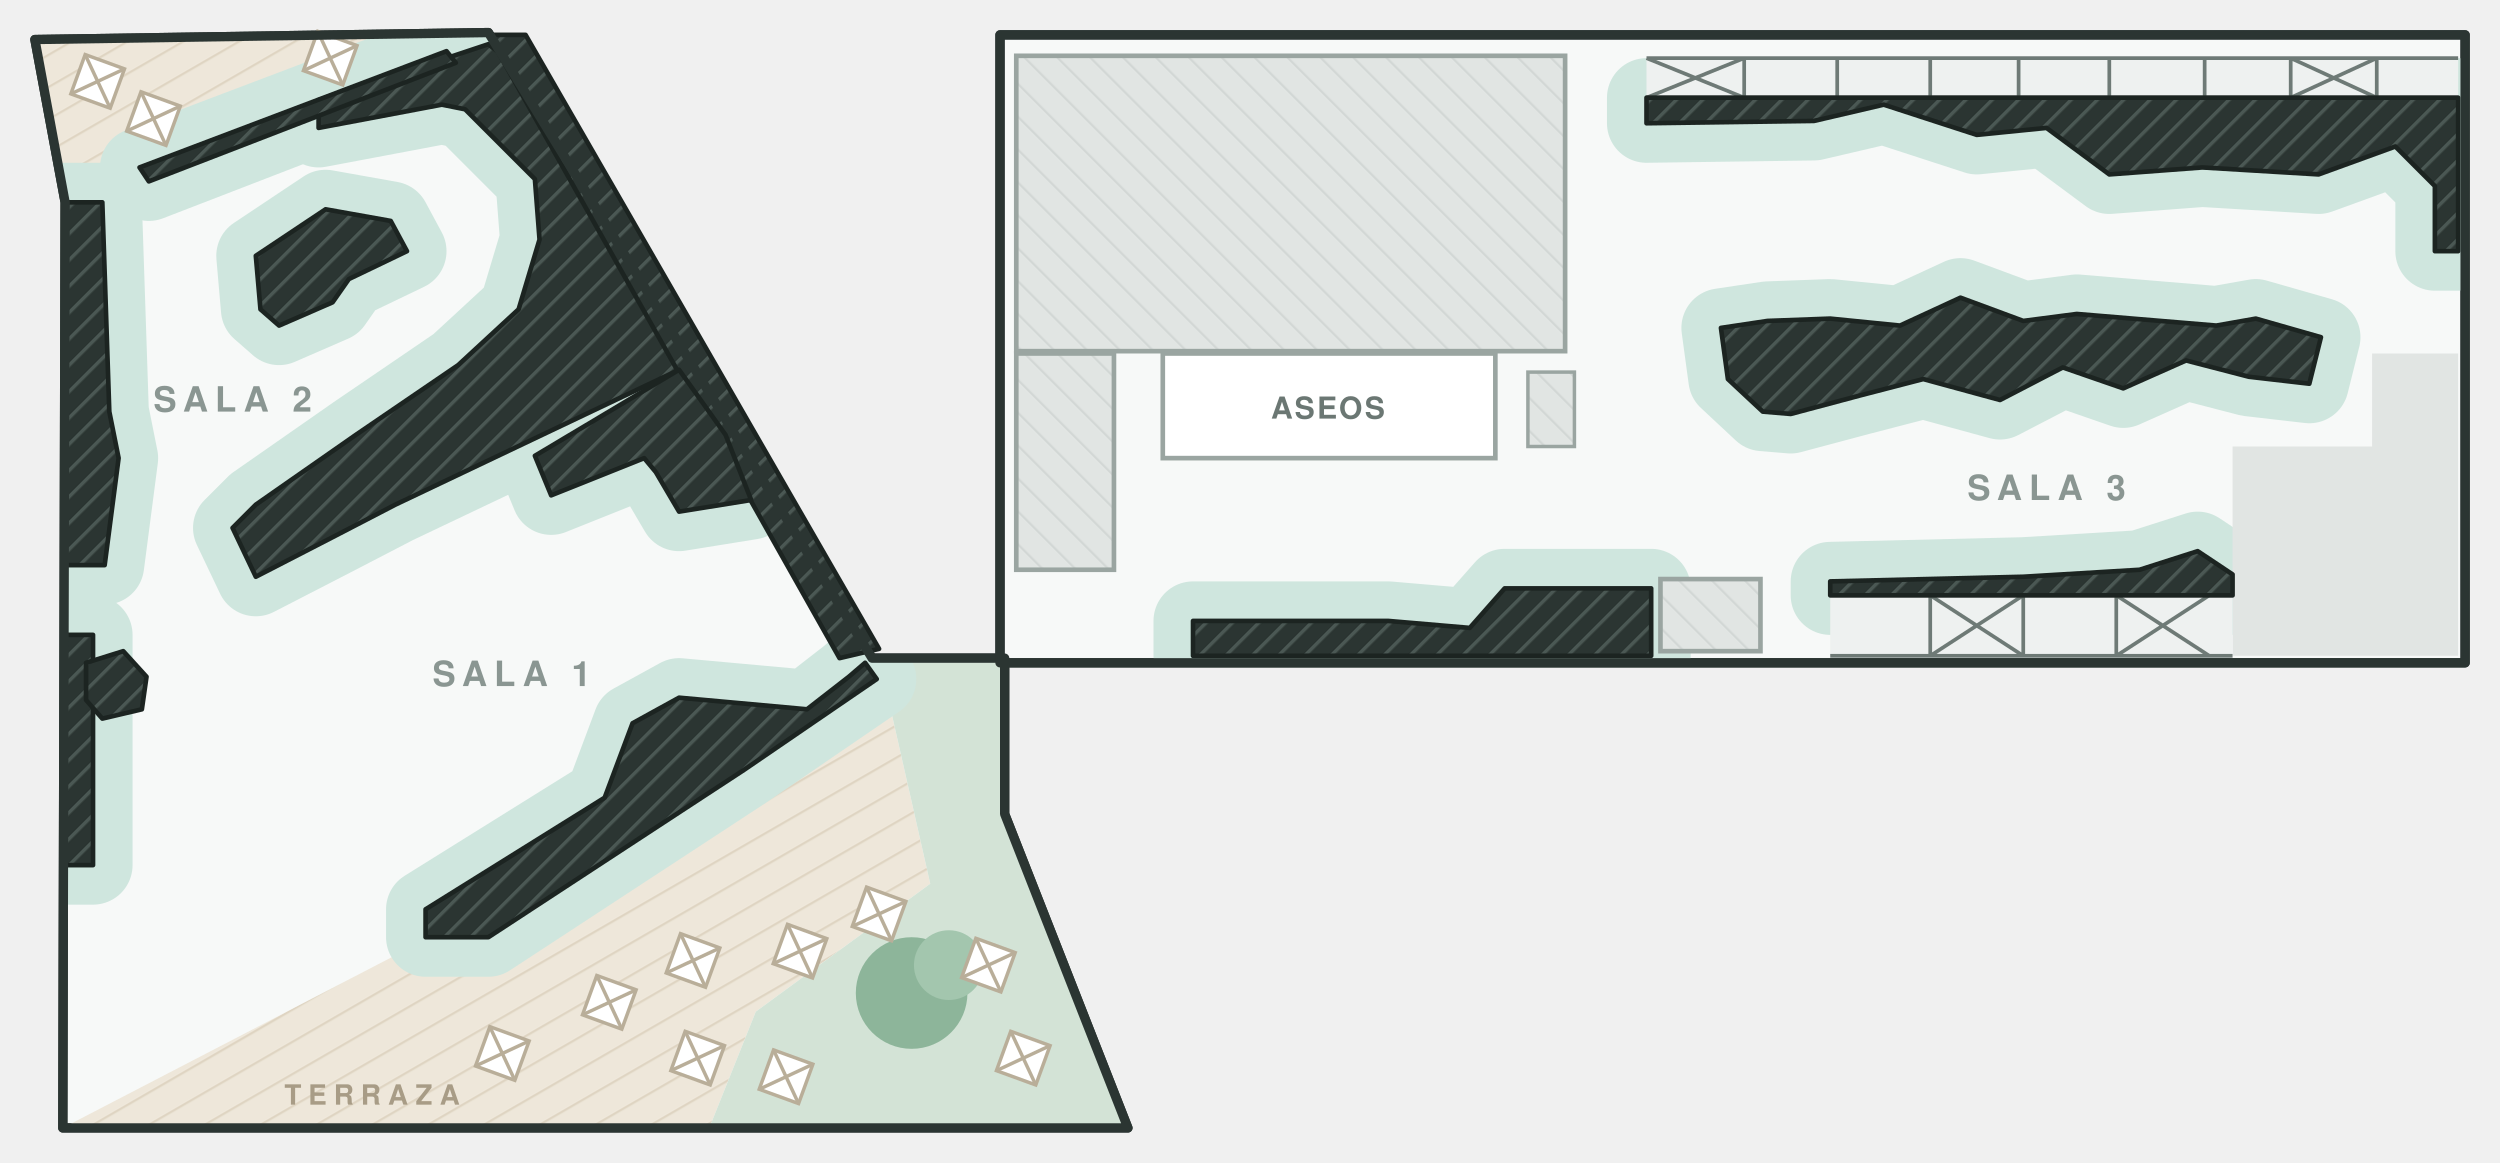
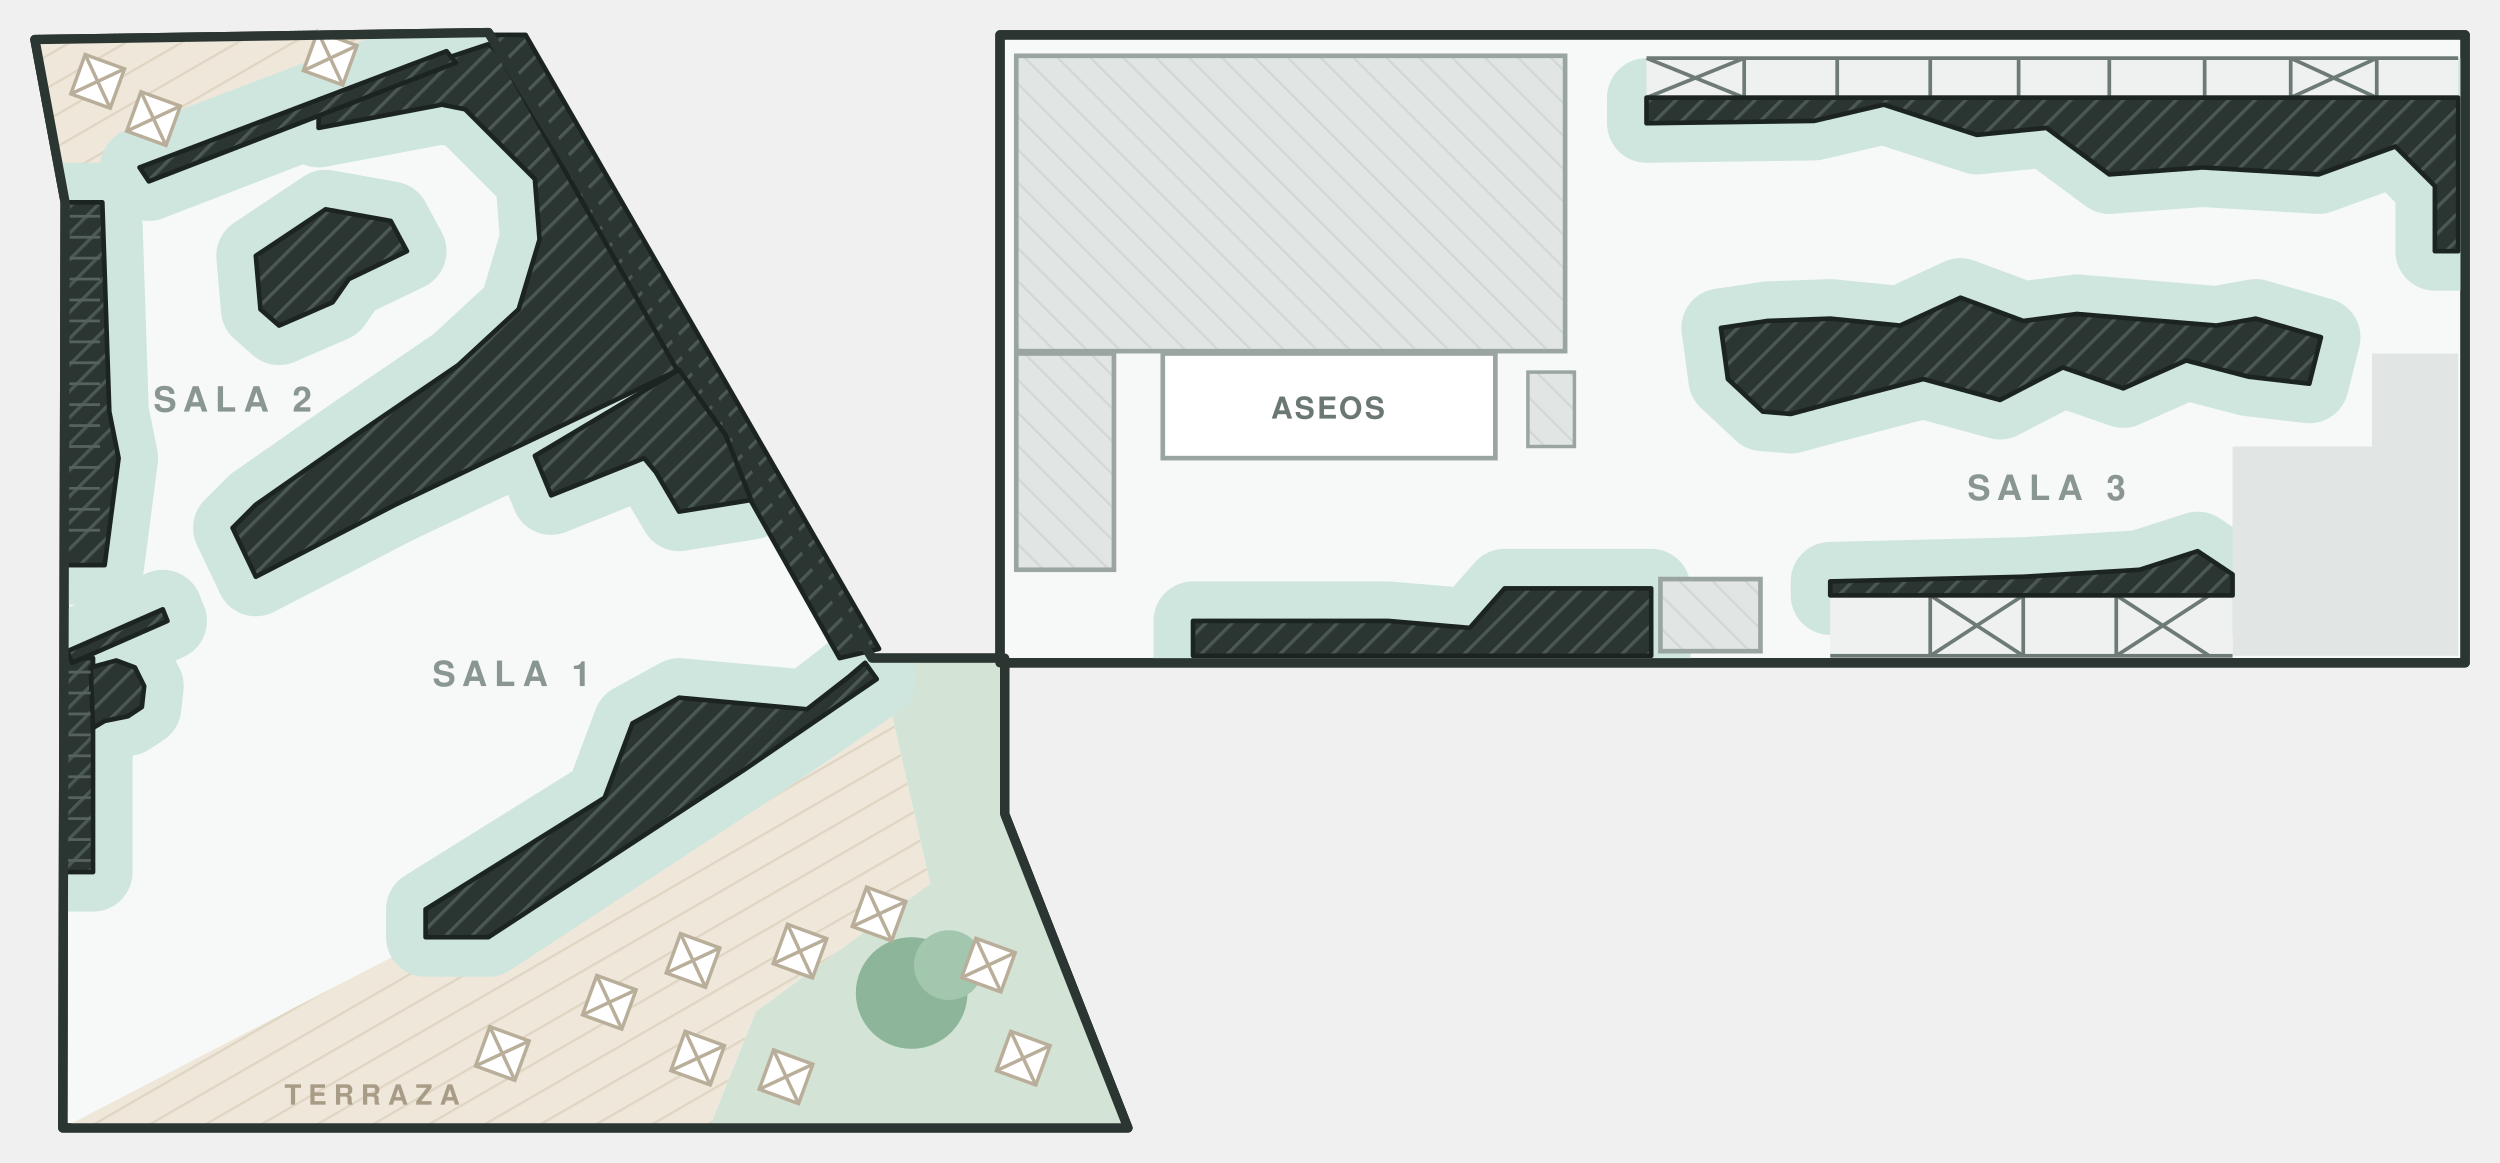
<svg xmlns="http://www.w3.org/2000/svg" viewBox="80 85 1075 500" width="2150" height="1000">
  <defs>
    <pattern id="hatch" width="8" height="8" patternUnits="userSpaceOnUse" patternTransform="rotate(45)">
      <rect width="8" height="8" fill="#2B3532" />
      <line x1="0" y1="0" x2="0" y2="8" stroke="#4A5753" stroke-width="3" />
    </pattern>
    <pattern id="rooms" width="10" height="10" patternUnits="userSpaceOnUse" patternTransform="rotate(-45)">
      <rect width="10" height="10" fill="#E1E5E3" />
      <line x1="0" y1="0" x2="0" y2="10" stroke="#D3D8D6" stroke-width="2" />
    </pattern>
    <pattern id="deck" width="12" height="12" patternUnits="userSpaceOnUse" patternTransform="rotate(-30)">
      <rect width="12" height="12" fill="#EEE7DA" />
      <line x1="0" y1="0" x2="12" y2="0" stroke="#E0D6C4" stroke-width="2" />
    </pattern>
    <clipPath id="inside">
      <polygon points="95,102 290,99 455,368 512,368 512,435 565,570 107,570 108,172" />
      <polygon points="510,100 1140,100 1140,370 510,370" />
    </clipPath>
  </defs>
  <g stroke="#2B3532" stroke-width="4" stroke-linejoin="round">
    <polygon points="95,102 290,99 455,368 512,368 512,435 565,570 107,570 108,172" fill="#F7F9F8" />
    <polygon points="510,100 1140,100 1140,370 510,370" fill="#F7F9F8" />
  </g>
  <polygon points="95,102 290,99 272,110 142,160 108,172" fill="url(#deck)" />
  <polygon points="107,570 265,488 452,372 458,368 480,465 405,520 385,570" fill="url(#deck)" />
  <polygon points="458,368 512,368 512,435 565,570 385,570 405,520 480,465" fill="#D3E3D6" />
  <circle cx="472" cy="512" r="24" fill="#8DB59A" />
  <circle cx="488" cy="500" r="15" fill="#A3C6AE" />
  <g clip-path="url(#inside)" fill="#CFE6DE" stroke="#CFE6DE" stroke-width="34" stroke-linejoin="round">
+     <polygon points="119,372 130,369 138,372 142,380 141,389 135,393 125,395 120,398" />
+     <polygon points="109,365 150,347 152,352 111,370" />
    <polygon points="217,128 272,110 290,104 300,112 328,160 365,218 372,244 250,302 223,316 190,333 180,312 190,302 233,272 277,242 303,218 312,188 310,162 280,132 270,130 217,140" />
    <polygon points="190,195 220,175 248,180 255,193 230,205 223,215 200,225 192,218" />
    <polygon points="310,281 372,244 392,272 403,300 372,305 362,288 357,282 317,298" />
    <polygon points="263,476 340,428 352,396 372,385 427,390 445,376 452,370 457,377 400,416 290,488 263,488" />
    <polygon points="108,172 124,172 127,262 131,282 125,328 108,328" />
-     <polygon points="108,358 120,358 120,457 108,457" />
+     <polygon points="108,368 120,368 120,460 108,460" />
    <polygon points="788,127 1137,127 1137,193 1127,193 1127,165 1110,148 1077,160 1027,157 987,160 960,140 930,143 890,130 860,137 788,138" />
    <polygon points="820,226 840,223 867,222 897,225 923,213 950,223 973,220 1033,225 1050,222 1078,230 1073,250 1047,247 1020,240 993,252 967,243 940,257 907,248 880,255 850,263 838,262 823,248" />
    <polygon points="867,335 950,333 1000,330 1025,322 1040,332 1040,341 867,341" />
    <polygon points="593,352 677,352 712,355 727,338 790,338 790,367 593,367" />
    <polygon points="140,157 272,107 276,112 144,163" />
  </g>
  <g fill="#FFFFFF" stroke="#B9AE99" stroke-width="1.5">
    <g transform="translate(122,120) rotate(20)">
      <rect x="-9" y="-9" width="18" height="18" />
      <path d="M-9-9L9 9M9-9L-9 9" fill="none" />
    </g>
    <g transform="translate(146,136) rotate(20)">
      <rect x="-9" y="-9" width="18" height="18" />
      <path d="M-9-9L9 9M9-9L-9 9" fill="none" />
    </g>
    <g transform="translate(222,110) rotate(20)">
      <rect x="-9" y="-9" width="18" height="18" />
      <path d="M-9-9L9 9M9-9L-9 9" fill="none" />
    </g>
    <g transform="translate(296,538) rotate(20)">
      <rect x="-9" y="-9" width="18" height="18" />
      <path d="M-9-9L9 9M9-9L-9 9" fill="none" />
    </g>
    <g transform="translate(342,516) rotate(20)">
      <rect x="-9" y="-9" width="18" height="18" />
      <path d="M-9-9L9 9M9-9L-9 9" fill="none" />
    </g>
    <g transform="translate(380,540) rotate(20)">
      <rect x="-9" y="-9" width="18" height="18" />
      <path d="M-9-9L9 9M9-9L-9 9" fill="none" />
    </g>
    <g transform="translate(378,498) rotate(20)">
      <rect x="-9" y="-9" width="18" height="18" />
      <path d="M-9-9L9 9M9-9L-9 9" fill="none" />
    </g>
    <g transform="translate(424,494) rotate(20)">
      <rect x="-9" y="-9" width="18" height="18" />
      <path d="M-9-9L9 9M9-9L-9 9" fill="none" />
    </g>
    <g transform="translate(458,478) rotate(20)">
      <rect x="-9" y="-9" width="18" height="18" />
      <path d="M-9-9L9 9M9-9L-9 9" fill="none" />
    </g>
    <g transform="translate(418,548) rotate(20)">
      <rect x="-9" y="-9" width="18" height="18" />
      <path d="M-9-9L9 9M9-9L-9 9" fill="none" />
    </g>
    <g transform="translate(505,500) rotate(20)">
      <rect x="-9" y="-9" width="18" height="18" />
      <path d="M-9-9L9 9M9-9L-9 9" fill="none" />
    </g>
    <g transform="translate(520,540) rotate(20)">
      <rect x="-9" y="-9" width="18" height="18" />
      <path d="M-9-9L9 9M9-9L-9 9" fill="none" />
    </g>
  </g>
  <g>
    <rect x="517" y="109" width="236" height="127" fill="url(#rooms)" stroke="#9AA5A1" stroke-width="2" />
    <rect x="517" y="237" width="42" height="93" fill="url(#rooms)" stroke="#9AA5A1" stroke-width="2" />
    <rect x="580" y="237" width="143" height="45" fill="#FFFFFF" stroke="#9AA5A1" stroke-width="2" />
    <rect x="737" y="245" width="20" height="32" fill="url(#rooms)" stroke="#9AA5A1" stroke-width="1.5" />
    <rect x="794" y="334" width="43" height="31" fill="url(#rooms)" stroke="#9AA5A1" stroke-width="2" />
    <polygon points="1100,237 1137,237 1137,367 1040,367 1040,277 1100,277" fill="#E1E5E3" />
    <text x="651" y="265" font-family="Helvetica, Arial, sans-serif" font-size="13" font-weight="700" fill="#6B7773" text-anchor="middle" letter-spacing="1">ASEOS</text>
  </g>
  <rect x="788" y="110" width="349" height="17" fill="#EEF1F0" />
  <path d="M788 110H1137M788 127H1137M830 110V127M870 110V127M910 110V127M948 110V127M987 110V127M1028 110V127M1065 110V127M1102 110V127M788 110L830 127M830 110L788 127M1065 110L1102 127M1102 110L1065 127" fill="none" stroke="#6E7A76" stroke-width="1.6" />
  <rect x="867" y="341" width="173" height="26" fill="#EEF1F0" />
  <path d="M867 341H1040M867 367H1040M910 341V367M950 341V367M990 341V367M910 341L950 367M950 341L910 367M990 341L1030 367M1030 341L990 367" fill="none" stroke="#6E7A76" stroke-width="1.6" />
  <g fill="url(#hatch)" stroke="#1C2421" stroke-width="2" stroke-linejoin="round">
    <polygon points="217,128 272,110 290,104 300,112 328,160 365,218 372,244 250,302 223,316 190,333 180,312 190,302 233,272 277,242 303,218 312,188 310,162 280,132 270,130 217,140" />
    <polygon points="190,195 220,175 248,180 255,193 230,205 223,215 200,225 192,218" />
    <polygon points="140,157 272,107 276,112 144,163" />
    <polygon points="290,100 306,100 458,364 441,368" />
    <polygon points="310,281 372,244 392,272 403,300 372,305 362,288 357,282 317,298" />
    <polygon points="263,476 340,428 352,396 372,385 427,390 445,376 452,370 457,377 400,416 290,488 263,488" />
    <polygon points="108,172 124,172 127,262 131,282 125,328 108,328" />
-     <polygon points="108,358 120,358 120,457 108,457" />
-     <polygon points="117,370 133,365 143,376 141,390 124,394 117,386" />
+     <polygon points="108,368 120,368 120,460 108,460" />
+     <polygon points="109,365 150,347 152,352 111,370" />
+     <polygon points="119,372 130,369 138,372 142,380 141,389 135,393 125,395 120,398" />
    <polygon points="788,127 1137,127 1137,193 1127,193 1127,165 1110,148 1077,160 1027,157 987,160 960,140 930,143 890,130 860,137 788,138" />
    <polygon points="820,226 840,223 867,222 897,225 923,213 950,223 973,220 1033,225 1050,222 1078,230 1073,250 1047,247 1020,240 993,252 967,243 940,257 907,248 880,255 850,263 838,262 823,248" />
    <polygon points="867,335 950,333 1000,330 1025,322 1040,332 1040,341 867,341" />
    <polygon points="593,352 677,352 712,355 727,338 790,338 790,367 593,367" />
  </g>
+   <path d="M109 178H123M109 187H123M109 196H123M109 205H123M109 214H123M109 223H123M109 232H123M109 241H123M109 250H123M109 259H123M109 268H123M109 277H123M109 286H123M109 295H123M109 304H123M109 313H123M109 374H119M109 383H119M109 392H119M109 401H119M109 410H119M109 419H119M109 428H119M109 437H119M109 446H119M109 455H119" stroke="#55625E" stroke-width="1.2" />
  <g font-family="Helvetica, Arial, sans-serif" font-size="15" font-weight="800" fill="#8A9692" letter-spacing="3" text-anchor="middle">
    <text x="180" y="262">SALA 2</text>
    <text x="300" y="380">SALA 1</text>
    <text x="960" y="300">SALA 3</text>
    <text x="240" y="560" font-size="12" fill="#A89C86">TERRAZA</text>
  </g>
  <g stroke="#2B3532" stroke-width="4" fill="none" stroke-linejoin="round">
    <polygon points="95,102 290,99 455,368 512,368 512,435 565,570 107,570 108,172" />
    <polygon points="510,100 1140,100 1140,370 510,370" />
  </g>
</svg>
